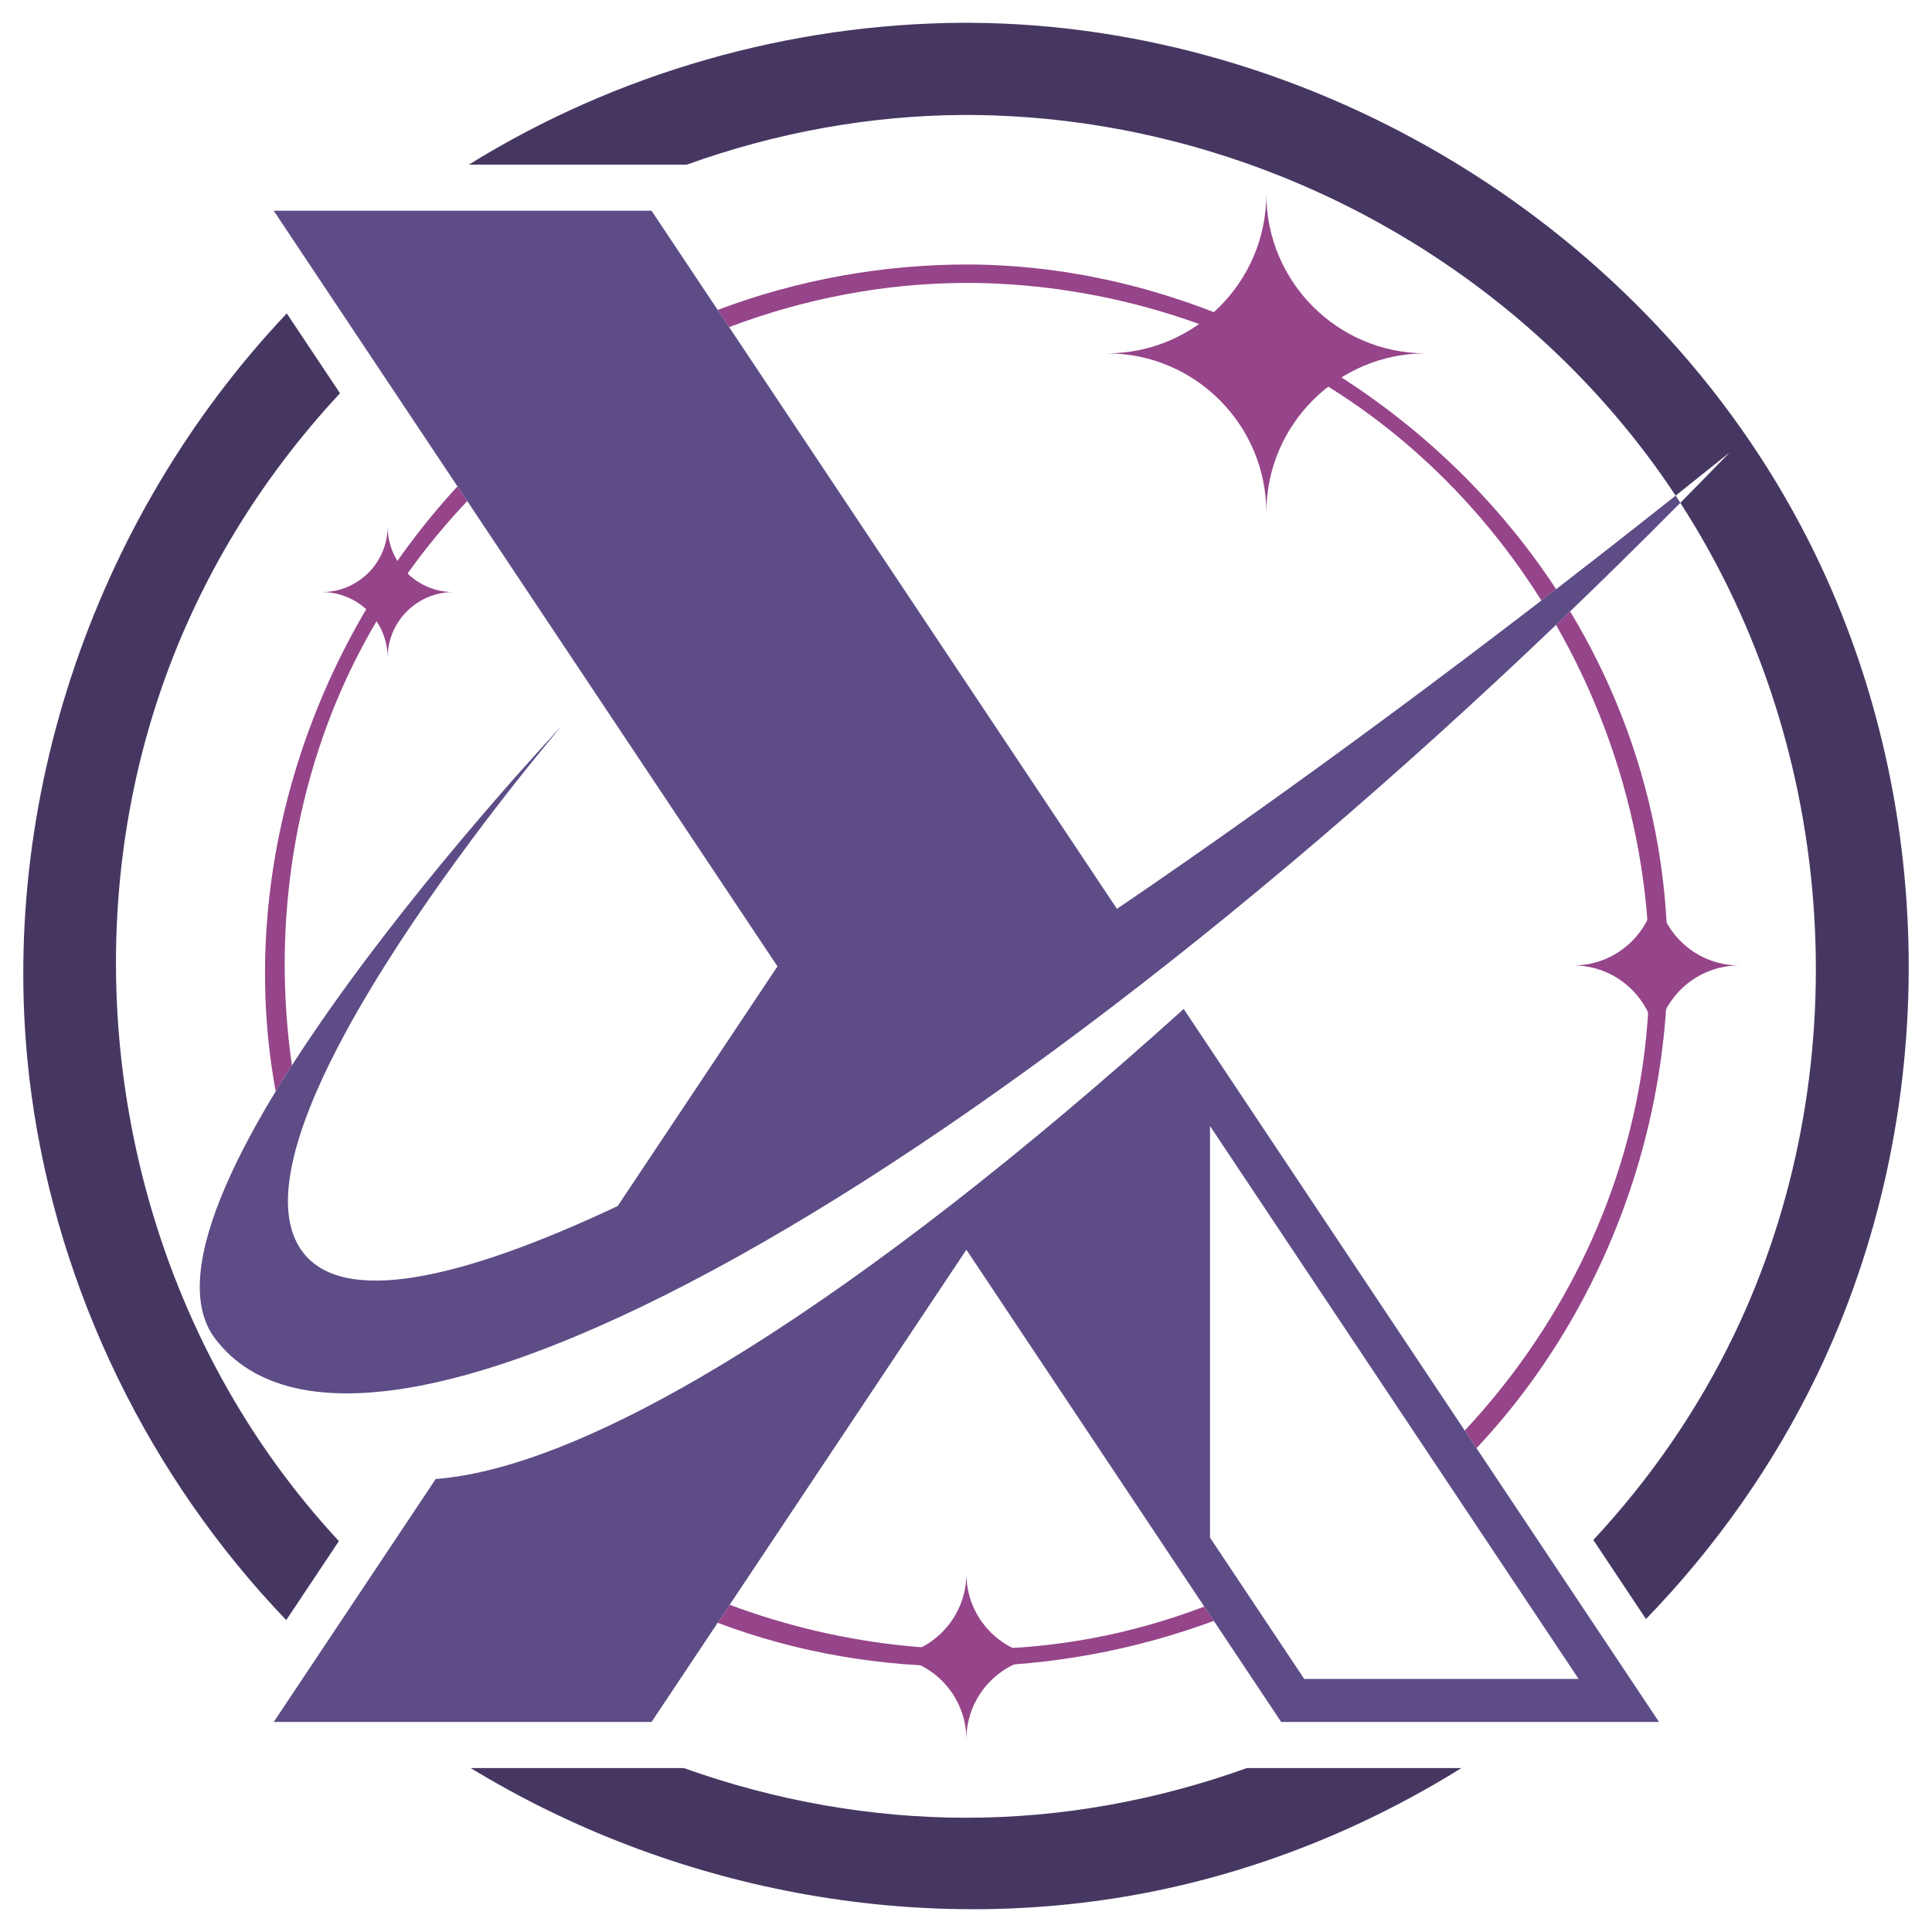
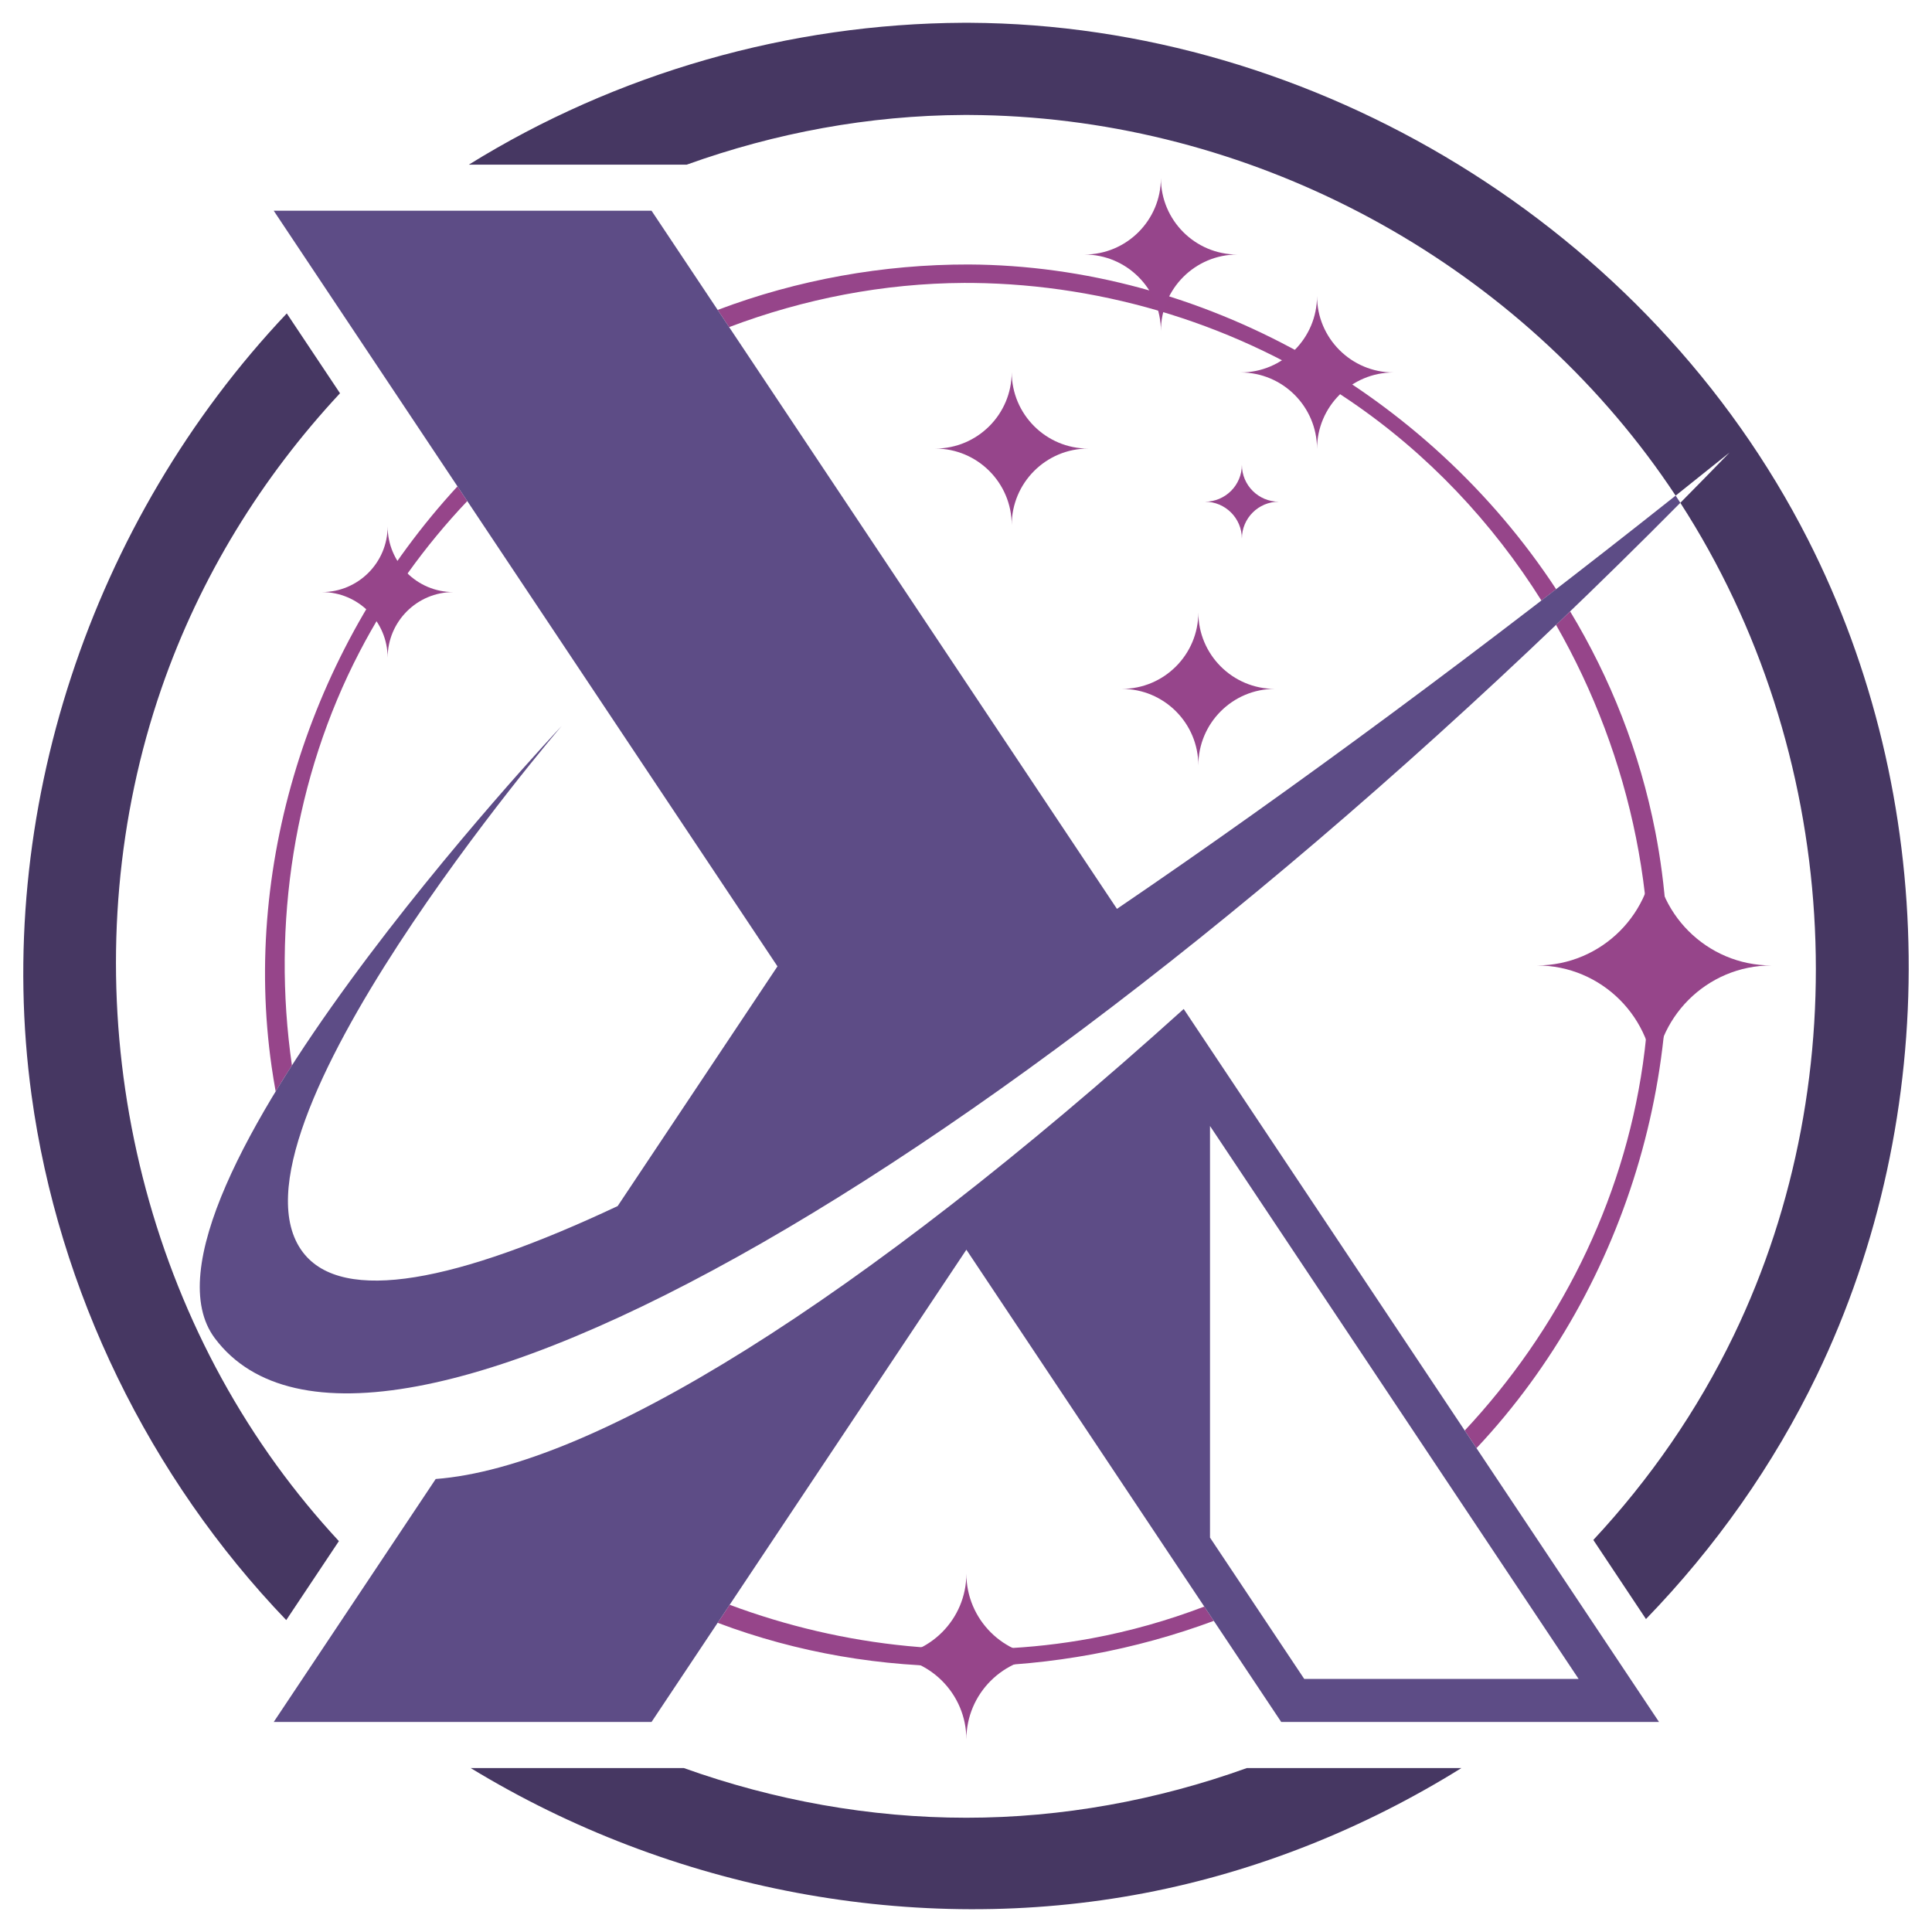
<svg xmlns="http://www.w3.org/2000/svg" width="100%" height="100%" viewBox="0 0 400 400" version="1.1" style="fill-rule:evenodd;stroke-linejoin:round;">
  <path id="InnerLeft" d="M94.716,100.697L96.745,103.741C87.971,113 80.42,123.463 74.461,134.919C60.884,161.019 56.235,191.372 60.44,220.585C59.284,222.385 58.16,224.181 57.073,225.97C56.762,224.266 56.483,222.554 56.237,220.834C50.085,177.915 65.009,132.916 94.716,100.697Z" style="fill:rgb(150,69,138);fill-rule:nonzero;" />
  <path id="InnerBottom" d="M151.068,332.254C174.718,341.081 200.71,343.885 225.983,339.201C233.967,337.722 241.779,335.506 249.334,332.625L251.306,335.583C218.685,347.679 181.711,348.487 148.583,335.981L151.068,332.254Z" style="fill:rgb(150,69,138);fill-rule:nonzero;" />
  <path id="InnerRight" d="M325.079,126.582C333.403,140.368 339.497,155.688 342.705,172.136C351.509,217.267 337.436,266.057 305.693,299.829L303.258,296.176C322.522,275.563 335.985,249.278 340.14,220.293C344.605,189.137 337.874,156.793 322.162,129.377C323.134,128.449 324.107,127.517 325.079,126.582Z" style="fill:rgb(150,69,138);fill-rule:nonzero;" />
  <path id="InnerTop" d="M148.585,64.168C165.122,57.915 182.83,54.73 200.547,54.758C248.765,54.988 295.411,81.199 322.18,121.98C321.164,122.764 320.148,123.547 319.132,124.328C308.984,108.169 295.617,93.942 279.518,82.992C256.663,67.446 229.112,58.888 201.449,58.581C200.839,58.576 200.23,58.574 199.62,58.575C182.946,58.655 166.452,61.86 150.957,67.726L148.585,64.168Z" style="fill:rgb(150,69,138);fill-rule:nonzero;" />
  <path id="OuterLeft" d="M59.263,335.424C30.908,305.864 12.078,267.274 6.532,226.76C-1.424,168.643 18.734,107.87 59.375,64.89L70.396,81.421C54.234,98.77 41.409,119.429 33.421,142.543C15.04,195.731 23.892,257.33 57.268,303.369C61.25,308.861 65.56,314.103 70.163,319.074L59.263,335.424Z" style="fill:rgb(70,55,98);fill-rule:nonzero;" />
  <path id="OuterBottom" d="M302.566,366.06C282.548,378.527 260.322,387.466 237.032,391.933C189.499,401.051 138.834,391.285 97.459,366.06L141.587,366.06C160.266,372.74 180.074,376.344 200.078,376.344C219.861,376.344 239.525,372.747 258.142,366.06L302.566,366.06Z" style="fill:rgb(70,55,98);fill-rule:nonzero;" />
  <path id="OuterTopRight" d="M142.189,34.086L97.076,34.086C127.653,15.111 163.495,4.887 199.447,4.716C199.867,4.715 200.288,4.715 200.709,4.716C272.107,5.055 341.426,47.032 374.314,111.685C401.404,164.94 402.219,230.682 376.154,284.746C367.186,303.347 355.138,320.379 340.78,335.207L329.881,318.832C341.534,306.324 351.423,292.092 358.961,276.457C384.921,222.611 381.068,155.465 347.893,104.101C351.293,100.667 354.691,97.198 358.085,93.694C354.371,96.68 350.648,99.654 346.921,102.613C345.038,99.763 343.063,96.964 340.998,94.219C308.472,51.01 256.014,24.066 200.648,23.802C200.268,23.802 199.887,23.802 199.507,23.802C179.94,23.896 160.548,27.486 142.189,34.086Z" style="fill:rgb(70,55,98);fill-rule:nonzero;" />
-   <path id="StarTop" d="M229.188,73.157C247.397,73.157 262.181,87.94 262.181,106.15C262.182,87.94 276.965,73.157 295.175,73.157C276.965,73.156 262.182,58.373 262.181,40.163C262.181,58.373 247.397,73.156 229.188,73.157L229.188,73.157Z" style="fill:rgb(150,69,138);" />
-   <path id="StarRight" d="M325.75,199.886C335.224,199.886 342.915,207.577 342.915,217.051C342.916,207.577 350.607,199.886 360.081,199.886C350.607,199.885 342.916,192.194 342.915,182.72C342.915,192.194 335.224,199.885 325.75,199.886L325.75,199.886Z" style="fill:rgb(150,69,138);" />
+   <path id="Acrux" d="M193.635,92.87C202.372,92.87 209.465,99.963 209.466,108.7C209.466,99.963 216.559,92.87 225.296,92.87C216.559,92.87 209.466,85.776 209.466,77.039C209.465,85.776 202.372,92.87 193.635,92.87L193.635,92.87Z" style="fill:rgb(150,69,139);" />
+   <path id="Gacrux" d="M224.52,52.697C233.258,52.697 240.351,59.79 240.351,68.528C240.351,59.79 247.444,52.697 256.182,52.697C247.444,52.697 240.351,45.603 240.351,36.866C240.351,45.603 233.258,52.697 224.52,52.697L224.52,52.697Z" style="fill:rgb(150,69,139);" />
+   <path id="Decrux" d="M256.848,77.113C265.585,77.113 272.678,84.206 272.678,92.943C272.678,84.206 279.772,77.113 288.509,77.113C279.772,77.113 272.678,70.019 272.678,61.282C272.678,70.019 265.585,77.113 256.848,77.113L256.848,77.113Z" style="fill:rgb(150,69,139);" />
+   <path id="Mimosa" d="M232.272,142.627C241.009,142.627 248.103,149.72 248.103,158.457C248.103,149.72 255.196,142.627 263.933,142.627C255.196,142.626 248.103,135.533 248.103,126.796C248.103,135.533 241.009,142.626 232.272,142.627L232.272,142.627Z" style="fill:rgb(150,69,139);" />
+   <path id="EpsilonCrucis" d="M249.472,103.873C253.691,103.873 257.117,107.299 257.117,111.518C257.117,107.299 260.543,103.873 264.762,103.873C260.543,103.873 257.117,100.447 257.117,96.228C257.117,100.447 253.691,103.873 249.472,103.873L249.472,103.873Z" style="fill:rgb(150,69,139);" />
+   <path id="StarRight" d="M318.204,199.886C331.606,199.886 342.486,210.766 342.486,224.167C342.486,210.766 353.366,199.886 366.767,199.886C353.366,199.885 342.486,189.006 342.486,175.604C342.486,189.006 331.606,199.885 318.204,199.886L318.204,199.886Z" style="fill:rgb(150,69,138);" />
  <path id="StarBottom" d="M182.912,342.974C192.386,342.974 200.077,350.665 200.077,360.139C200.077,350.665 207.769,342.974 217.242,342.974C207.769,342.973 200.077,335.282 200.077,325.808C200.077,335.282 192.386,342.973 182.912,342.974L182.912,342.974Z" style="fill:rgb(150,69,138);" />
  <path id="StarLeft" d="M66.651,122.584C74.159,122.584 80.255,128.68 80.255,136.188C80.255,128.68 86.351,122.584 93.86,122.584C86.351,122.584 80.255,116.488 80.255,108.98C80.255,116.488 74.159,122.584 66.651,122.584L66.651,122.584Z" style="fill:rgb(150,69,138);" />
  <path id="LambdaBottom" d="M343.485,356.517L265.263,356.517L200.078,258.739L134.893,356.517L56.671,356.517L90.208,306.211C122.607,303.753 177.837,269.544 245.072,208.898L343.485,356.517ZM326.841,347.61L250.518,233.125L250.518,318.343L270.03,347.61L326.841,347.61Z" style="fill:rgb(93,76,134);" />
  <path id="LambdaTop" d="M347.893,104.101C213.617,239.712 76.287,319.457 44.489,277.082C23.355,248.917 116.278,150.309 116.278,150.309C116.278,150.309 44.015,234.629 62.701,259.255C70.964,270.144 94.713,265.309 127.88,249.703L160.967,200.073L56.671,43.629L134.893,43.629L231.254,188.172C268.124,163.106 307.798,133.674 346.921,102.613C347.248,103.107 347.572,103.603 347.893,104.101Z" style="fill:rgb(93,76,134);" />
</svg>
